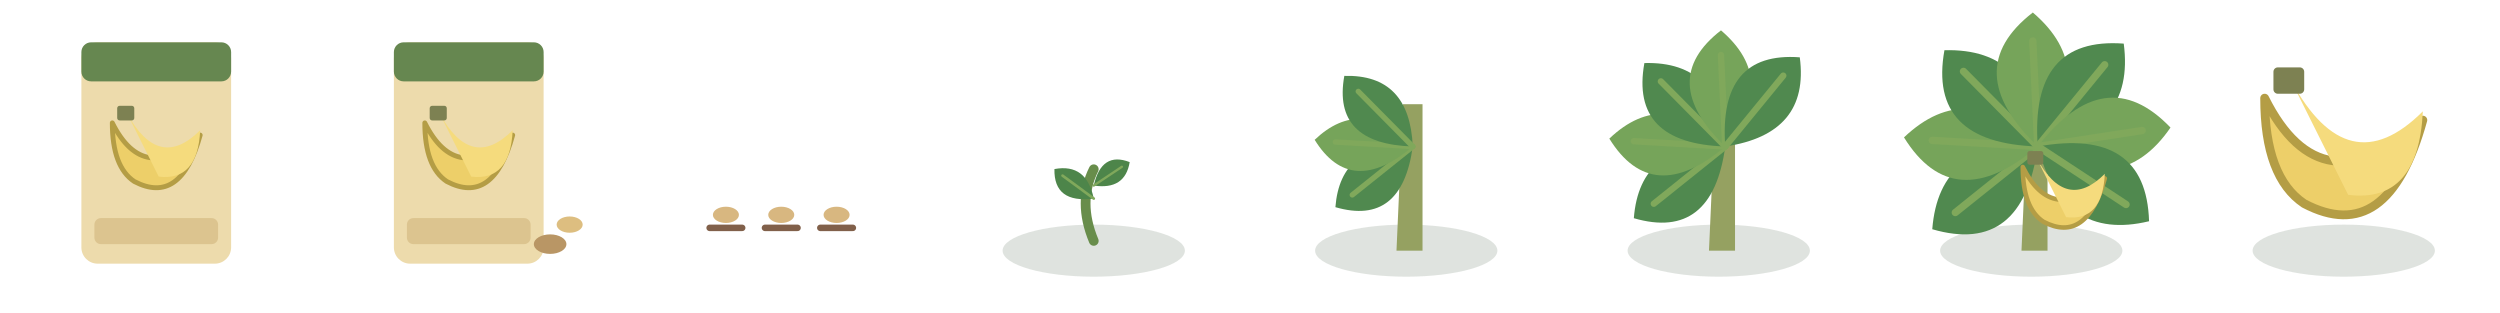
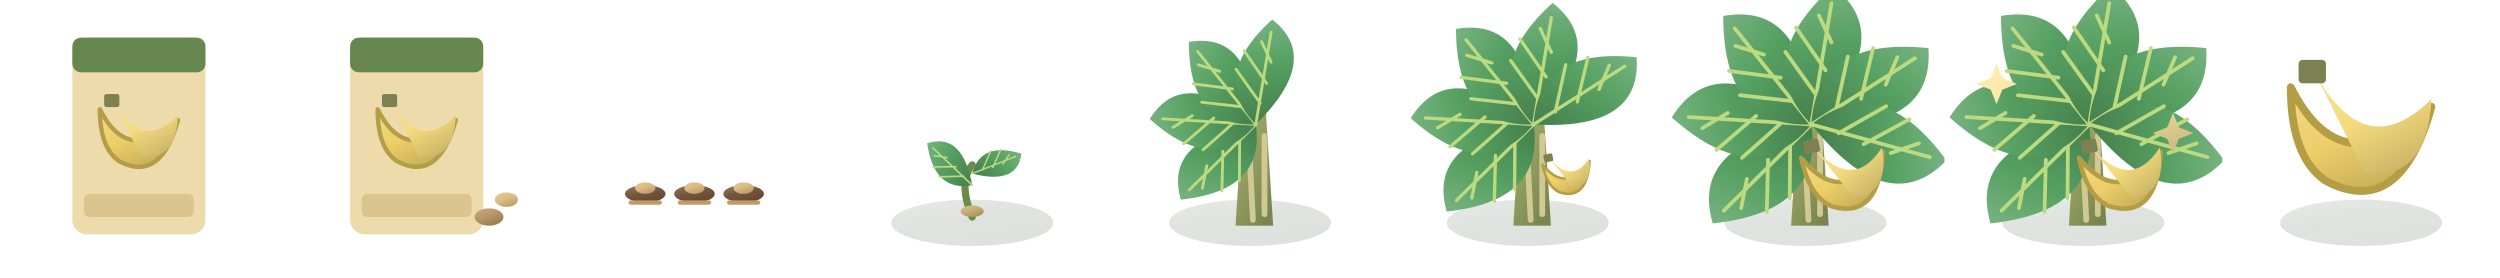
- <svg xmlns="http://www.w3.org/2000/svg" width="768" height="96" viewBox="0 0 768 96">
-   <g transform="translate(0 0) rotate(0) scale(1)">
-     <rect x="25" y="13" width="46" height="68" rx="5" fill="#eddbac" />
-     <rect x="25" y="13" width="46" height="12" rx="3" fill="#668750" />
-     <rect x="29" y="67" width="38" height="8" rx="2" fill="#dcc48f" />
-     <g transform="translate(48 46) rotate(0) scale(0.75)">
-       <path d="M-18 -11 Q-5 15 18 -6 Q10 23 -9 13 Q-18 7 -18 -11" fill="#edcf69" stroke="#b49d45" stroke-width="2" stroke-linecap="round" stroke-linejoin="round" />
-       <path d="M-12 -15 Q1 9 18 -8 Q17 13 1 11Z" fill="#f5db7d" />
-       <rect x="-16" y="-18" width="7" height="6" rx="1" fill="#7d8152" />
-     </g>
-   </g>
-   <g transform="translate(96 0) rotate(0) scale(1)">
-     <rect x="25" y="13" width="46" height="68" rx="5" fill="#eddbac" />
-     <rect x="25" y="13" width="46" height="12" rx="3" fill="#668750" />
-     <rect x="29" y="67" width="38" height="8" rx="2" fill="#dcc48f" />
-     <g transform="translate(48 46) rotate(0) scale(0.75)">
-       <path d="M-18 -11 Q-5 15 18 -6 Q10 23 -9 13 Q-18 7 -18 -11" fill="#edcf69" stroke="#b49d45" stroke-width="2" stroke-linecap="round" stroke-linejoin="round" />
-       <path d="M-12 -15 Q1 9 18 -8 Q17 13 1 11Z" fill="#f5db7d" />
-       <rect x="-16" y="-18" width="7" height="6" rx="1" fill="#7d8152" />
-     </g>
-     <ellipse cx="73" cy="75" rx="5" ry="3" fill="#b99665" />
-     <ellipse cx="79" cy="69" rx="4" ry="2.5" fill="#ddbe80" />
-   </g>
-   <g transform="translate(192 0) rotate(0) scale(1)">
-     <ellipse cx="31" cy="66" rx="4" ry="2.5" fill="#d8b780" />
-     <path d="M26 70 l10 0" fill="none" stroke="#81604a" stroke-width="2" stroke-linecap="round" stroke-linejoin="round" />
-     <ellipse cx="48" cy="66" rx="4" ry="2.5" fill="#d8b780" />
-     <path d="M43 70 l10 0" fill="none" stroke="#81604a" stroke-width="2" stroke-linecap="round" stroke-linejoin="round" />
-     <ellipse cx="65" cy="66" rx="4" ry="2.5" fill="#d8b780" />
-     <path d="M60 70 l10 0" fill="none" stroke="#81604a" stroke-width="2" stroke-linecap="round" stroke-linejoin="round" />
-   </g>
-   <g transform="translate(288 0) rotate(0) scale(1)">
-     <ellipse cx="48" cy="77" rx="28" ry="8" fill="#354f33" opacity=".16" />
-     <path d="M48 74 Q43 62 48 52" fill="none" stroke="#688d4b" stroke-width="3" stroke-linecap="round" stroke-linejoin="round" />
-     <g transform="translate(48 61) rotate(-20) scale(0.55)">
-       <path d="M0 0 Q-22 -5 -15 -23 Q3 -20 0 0" fill="#4d854a" />
-       <path d="M0 0 L-12 -18" fill="none" stroke="#80a85b" stroke-width="1.5" stroke-linecap="round" stroke-linejoin="round" />
-     </g>
-     <g transform="translate(48 57) rotate(90) scale(0.48)">
-       <path d="M0 0 Q-22 -5 -15 -23 Q3 -20 0 0" fill="#4d854a" />
-       <path d="M0 0 L-12 -18" fill="none" stroke="#80a85b" stroke-width="1.5" stroke-linecap="round" stroke-linejoin="round" />
-     </g>
-   </g>
-   <g transform="translate(384 0) rotate(0) scale(1)">
-     <ellipse cx="48" cy="77" rx="28" ry="8" fill="#354f33" opacity=".16" />
-     <path d="M45 77 L47 32 L53 32 L53 77Z" fill="#95a161" />
-     <g transform="translate(50 45) rotate(-95) scale(1.1)">
-       <path d="M0 0 Q-22 -5 -15 -23 Q3 -20 0 0" fill="#50894f" />
-       <path d="M0 0 L-12 -18" fill="none" stroke="#80a85b" stroke-width="1.5" stroke-linecap="round" stroke-linejoin="round" />
-     </g>
-     <g transform="translate(50 45) rotate(-53) scale(1.1)">
-       <path d="M0 0 Q-22 -5 -15 -23 Q3 -20 0 0" fill="#76a45a" />
-       <path d="M0 0 L-12 -18" fill="none" stroke="#80a85b" stroke-width="1.5" stroke-linecap="round" stroke-linejoin="round" />
-     </g>
-     <g transform="translate(50 45) rotate(-11) scale(1.1)">
-       <path d="M0 0 Q-22 -5 -15 -23 Q3 -20 0 0" fill="#50894f" />
-       <path d="M0 0 L-12 -18" fill="none" stroke="#80a85b" stroke-width="1.5" stroke-linecap="round" stroke-linejoin="round" />
-     </g>
-   </g>
-   <g transform="translate(480 0) rotate(0) scale(1)">
-     <ellipse cx="48" cy="77" rx="28" ry="8" fill="#354f33" opacity=".16" />
-     <path d="M45 77 L47 32 L53 32 L53 77Z" fill="#95a161" />
-     <g transform="translate(50 45) rotate(-95) scale(1.3)">
-       <path d="M0 0 Q-22 -5 -15 -23 Q3 -20 0 0" fill="#50894f" />
-       <path d="M0 0 L-12 -18" fill="none" stroke="#80a85b" stroke-width="1.5" stroke-linecap="round" stroke-linejoin="round" />
-     </g>
-     <g transform="translate(50 45) rotate(-53) scale(1.3)">
-       <path d="M0 0 Q-22 -5 -15 -23 Q3 -20 0 0" fill="#76a45a" />
-       <path d="M0 0 L-12 -18" fill="none" stroke="#80a85b" stroke-width="1.5" stroke-linecap="round" stroke-linejoin="round" />
-     </g>
-     <g transform="translate(50 45) rotate(-11) scale(1.3)">
-       <path d="M0 0 Q-22 -5 -15 -23 Q3 -20 0 0" fill="#50894f" />
-       <path d="M0 0 L-12 -18" fill="none" stroke="#80a85b" stroke-width="1.5" stroke-linecap="round" stroke-linejoin="round" />
-     </g>
-     <g transform="translate(50 45) rotate(31) scale(1.3)">
-       <path d="M0 0 Q-22 -5 -15 -23 Q3 -20 0 0" fill="#76a45a" />
-       <path d="M0 0 L-12 -18" fill="none" stroke="#80a85b" stroke-width="1.5" stroke-linecap="round" stroke-linejoin="round" />
-     </g>
-     <g transform="translate(50 45) rotate(73) scale(1.3)">
-       <path d="M0 0 Q-22 -5 -15 -23 Q3 -20 0 0" fill="#50894f" />
-       <path d="M0 0 L-12 -18" fill="none" stroke="#80a85b" stroke-width="1.5" stroke-linecap="round" stroke-linejoin="round" />
-     </g>
-   </g>
-   <g transform="translate(576 0) rotate(0) scale(1)">
-     <ellipse cx="48" cy="77" rx="28" ry="8" fill="#354f33" opacity=".16" />
-     <path d="M45 77 L47 32 L53 32 L53 77Z" fill="#95a161" />
-     <g transform="translate(50 45) rotate(-95) scale(1.5)">
-       <path d="M0 0 Q-22 -5 -15 -23 Q3 -20 0 0" fill="#50894f" />
-       <path d="M0 0 L-12 -18" fill="none" stroke="#80a85b" stroke-width="1.5" stroke-linecap="round" stroke-linejoin="round" />
-     </g>
-     <g transform="translate(50 45) rotate(-53) scale(1.5)">
-       <path d="M0 0 Q-22 -5 -15 -23 Q3 -20 0 0" fill="#76a45a" />
-       <path d="M0 0 L-12 -18" fill="none" stroke="#80a85b" stroke-width="1.5" stroke-linecap="round" stroke-linejoin="round" />
-     </g>
-     <g transform="translate(50 45) rotate(-11) scale(1.5)">
-       <path d="M0 0 Q-22 -5 -15 -23 Q3 -20 0 0" fill="#50894f" />
-       <path d="M0 0 L-12 -18" fill="none" stroke="#80a85b" stroke-width="1.5" stroke-linecap="round" stroke-linejoin="round" />
-     </g>
-     <g transform="translate(50 45) rotate(31) scale(1.5)">
-       <path d="M0 0 Q-22 -5 -15 -23 Q3 -20 0 0" fill="#76a45a" />
-       <path d="M0 0 L-12 -18" fill="none" stroke="#80a85b" stroke-width="1.5" stroke-linecap="round" stroke-linejoin="round" />
-     </g>
-     <g transform="translate(50 45) rotate(73) scale(1.5)">
-       <path d="M0 0 Q-22 -5 -15 -23 Q3 -20 0 0" fill="#50894f" />
-       <path d="M0 0 L-12 -18" fill="none" stroke="#80a85b" stroke-width="1.5" stroke-linecap="round" stroke-linejoin="round" />
-     </g>
-     <g transform="translate(50 45) rotate(115) scale(1.5)">
-       <path d="M0 0 Q-22 -5 -15 -23 Q3 -20 0 0" fill="#76a45a" />
-       <path d="M0 0 L-12 -18" fill="none" stroke="#80a85b" stroke-width="1.5" stroke-linecap="round" stroke-linejoin="round" />
-     </g>
-     <g transform="translate(50 45) rotate(157) scale(1.5)">
-       <path d="M0 0 Q-22 -5 -15 -23 Q3 -20 0 0" fill="#50894f" />
-       <path d="M0 0 L-12 -18" fill="none" stroke="#80a85b" stroke-width="1.5" stroke-linecap="round" stroke-linejoin="round" />
-     </g>
-     <g transform="translate(58 59) rotate(0) scale(0.7)">
-       <path d="M-18 -11 Q-5 15 18 -6 Q10 23 -9 13 Q-18 7 -18 -11" fill="#edcf69" stroke="#b49d45" stroke-width="2" stroke-linecap="round" stroke-linejoin="round" />
-       <path d="M-12 -15 Q1 9 18 -8 Q17 13 1 11Z" fill="#f5db7d" />
-       <rect x="-16" y="-18" width="7" height="6" rx="1" fill="#7d8152" />
-     </g>
-   </g>
-   <g transform="translate(672 0) rotate(0) scale(1)">
-     <ellipse cx="48" cy="77" rx="28" ry="8" fill="#354f33" opacity=".16" />
-     <g transform="translate(48 45) rotate(0) scale(1.35)">
-       <path d="M-18 -11 Q-5 15 18 -6 Q10 23 -9 13 Q-18 7 -18 -11" fill="#edcf69" stroke="#b49d45" stroke-width="2" stroke-linecap="round" stroke-linejoin="round" />
-       <path d="M-12 -15 Q1 9 18 -8 Q17 13 1 11Z" fill="#f5db7d" />
-       <rect x="-16" y="-18" width="7" height="6" rx="1" fill="#7d8152" />
+ <svg xmlns="http://www.w3.org/2000/svg" width="864" height="96" viewBox="0 0 864 96">
+   <defs>
+     <linearGradient id="paintedcf69" x1="15%" y1="0%" x2="75%" y2="100%">
+       <stop stop-color="#f0d884" />
+       <stop offset=".45" stop-color="#edcf69" />
+       <stop offset="1" stop-color="#c2aa56" />
+     </linearGradient>
+     <linearGradient id="paintf5db7d" x1="15%" y1="0%" x2="75%" y2="100%">
+       <stop stop-color="#f7e194" />
+       <stop offset=".45" stop-color="#f5db7d" />
+       <stop offset="1" stop-color="#c9b467" />
+     </linearGradient>
+     <linearGradient id="paintb99665" x1="15%" y1="0%" x2="75%" y2="100%">
+       <stop stop-color="#c6a981" />
+       <stop offset=".45" stop-color="#b99665" />
+       <stop offset="1" stop-color="#987b53" />
+     </linearGradient>
+     <linearGradient id="paintddbe80" x1="15%" y1="0%" x2="75%" y2="100%">
+       <stop stop-color="#e3ca97" />
+       <stop offset=".45" stop-color="#ddbe80" />
+       <stop offset="1" stop-color="#b59c69" />
+     </linearGradient>
+     <linearGradient id="paint77553d" x1="15%" y1="0%" x2="75%" y2="100%">
+       <stop stop-color="#8f7460" />
+       <stop offset=".45" stop-color="#77553d" />
+       <stop offset="1" stop-color="#624632" />
+     </linearGradient>
+     <linearGradient id="paintddb980" x1="15%" y1="0%" x2="75%" y2="100%">
+       <stop stop-color="#e3c697" />
+       <stop offset=".45" stop-color="#ddb980" />
+       <stop offset="1" stop-color="#b59869" />
+     </linearGradient>
+     <linearGradient id="paint354f33" x1="15%" y1="0%" x2="75%" y2="100%">
+       <stop stop-color="#596f58" />
+       <stop offset=".45" stop-color="#354f33" />
+       <stop offset="1" stop-color="#2b412a" />
+     </linearGradient>
+     <linearGradient id="paint56a062" x1="15%" y1="0%" x2="75%" y2="100%">
+       <stop stop-color="#74b17e" />
+       <stop offset=".45" stop-color="#56a062" />
+       <stop offset="1" stop-color="#478350" />
+     </linearGradient>
+     <linearGradient id="paintc6ae75" x1="15%" y1="0%" x2="75%" y2="100%">
+       <stop stop-color="#d0bd8e" />
+       <stop offset=".45" stop-color="#c6ae75" />
+       <stop offset="1" stop-color="#a28f60" />
+     </linearGradient>
+     <linearGradient id="paint95a161" x1="15%" y1="0%" x2="75%" y2="100%">
+       <stop stop-color="#a8b27d" />
+       <stop offset=".45" stop-color="#95a161" />
+       <stop offset="1" stop-color="#7a8450" />
+     </linearGradient>
+     <linearGradient id="paintffe7a0" x1="15%" y1="0%" x2="75%" y2="100%">
+       <stop stop-color="#ffebb1" />
+       <stop offset=".45" stop-color="#ffe7a0" />
+       <stop offset="1" stop-color="#d1bd83" />
+     </linearGradient>
+     <clipPath id="cell0">
+       <rect x="0" y="0" width="96" height="96" />
+     </clipPath>
+     <clipPath id="cell1">
+       <rect x="96" y="0" width="96" height="96" />
+     </clipPath>
+     <clipPath id="cell2">
+       <rect x="192" y="0" width="96" height="96" />
+     </clipPath>
+     <clipPath id="cell3">
+       <rect x="288" y="0" width="96" height="96" />
+     </clipPath>
+     <clipPath id="cell4">
+       <rect x="384" y="0" width="96" height="96" />
+     </clipPath>
+     <clipPath id="cell5">
+       <rect x="480" y="0" width="96" height="96" />
+     </clipPath>
+     <clipPath id="cell6">
+       <rect x="576" y="0" width="96" height="96" />
+     </clipPath>
+     <clipPath id="cell7">
+       <rect x="672" y="0" width="96" height="96" />
+     </clipPath>
+     <clipPath id="cell8">
+       <rect x="768" y="0" width="96" height="96" />
+     </clipPath>
+   </defs>
+   <g clip-path="url(#cell0)">
+     <g transform="translate(0 0) rotate(0) scale(1)">
+       <rect x="25" y="13" width="46" height="68" rx="5" fill="#eddbac" />
+       <rect x="25" y="13" width="46" height="12" rx="3" fill="#668750" />
+       <rect x="29" y="67" width="38" height="8" rx="2" fill="#dcc48f" />
+       <g transform="translate(48 46) rotate(0) scale(0.75)">
+         <path d="M-18 -11 Q-5 15 18 -6 Q10 23 -9 13 Q-18 7 -18 -11" fill="url(#paintedcf69)" stroke="#b49d45" stroke-width="2" stroke-linecap="round" stroke-linejoin="round" />
+         <path d="M-12 -15 Q1 9 18 -8 Q17 13 1 11Z" fill="url(#paintf5db7d)" />
+         <rect x="-16" y="-18" width="7" height="6" rx="1" fill="#7d8152" />
+       </g>
+     </g>
+   </g>
+   <g clip-path="url(#cell1)">
+     <g transform="translate(96 0) rotate(0) scale(1)">
+       <rect x="25" y="13" width="46" height="68" rx="5" fill="#eddbac" />
+       <rect x="25" y="13" width="46" height="12" rx="3" fill="#668750" />
+       <rect x="29" y="67" width="38" height="8" rx="2" fill="#dcc48f" />
+       <g transform="translate(48 46) rotate(0) scale(0.75)">
+         <path d="M-18 -11 Q-5 15 18 -6 Q10 23 -9 13 Q-18 7 -18 -11" fill="url(#paintedcf69)" stroke="#b49d45" stroke-width="2" stroke-linecap="round" stroke-linejoin="round" />
+         <path d="M-12 -15 Q1 9 18 -8 Q17 13 1 11Z" fill="url(#paintf5db7d)" />
+         <rect x="-16" y="-18" width="7" height="6" rx="1" fill="#7d8152" />
+       </g>
+       <ellipse cx="73" cy="75" rx="5" ry="3" fill="url(#paintb99665)" />
+       <ellipse cx="79" cy="69" rx="4" ry="2.5" fill="url(#paintddbe80)" />
+     </g>
+   </g>
+   <g clip-path="url(#cell2)">
+     <g transform="translate(192 0) rotate(0) scale(1)">
+       <ellipse cx="31" cy="67" rx="7" ry="3" fill="url(#paint77553d)" />
+       <ellipse cx="31" cy="65" rx="3.5" ry="2" fill="url(#paintddb980)" />
+       <path d="M26 70 l10 0" fill="none" stroke="#c29c68" stroke-width="1.5" stroke-linecap="round" stroke-linejoin="round" />
+       <ellipse cx="48" cy="67" rx="7" ry="3" fill="url(#paint77553d)" />
+       <ellipse cx="48" cy="65" rx="3.5" ry="2" fill="url(#paintddb980)" />
+       <path d="M43 70 l10 0" fill="none" stroke="#c29c68" stroke-width="1.5" stroke-linecap="round" stroke-linejoin="round" />
+       <ellipse cx="65" cy="67" rx="7" ry="3" fill="url(#paint77553d)" />
+       <ellipse cx="65" cy="65" rx="3.5" ry="2" fill="url(#paintddb980)" />
+       <path d="M60 70 l10 0" fill="none" stroke="#c29c68" stroke-width="1.5" stroke-linecap="round" stroke-linejoin="round" />
+     </g>
+   </g>
+   <g clip-path="url(#cell3)">
+     <g transform="translate(288 0) rotate(0) scale(1)">
+       <ellipse cx="48" cy="77" rx="28" ry="8" fill="url(#paint354f33)" opacity=".16" />
+       <path d="M48 75 Q43 63 48 57" fill="none" stroke="#688d4b" stroke-width="2.5" stroke-linecap="round" stroke-linejoin="round" />
+       <g transform="translate(48 64) rotate(-20) scale(0.44)">
+         <path d="M0 0 Q-30 -5 -22 -43 Q7 -42 0 0" fill="url(#paint56a062)" />
+         <path d="M0 0 L-19 -38 M-4 -9 L-22 -15 M-7 -18 L-24 -24 M-11 -27 L-20 -32" fill="none" stroke="#bcda7f" stroke-width="1.3" stroke-linecap="round" stroke-linejoin="round" />
+       </g>
+       <g transform="translate(48 60) rotate(95) scale(0.38)">
+         <path d="M0 0 Q-30 -5 -22 -43 Q7 -42 0 0" fill="url(#paint56a062)" />
+         <path d="M0 0 L-19 -38 M-4 -9 L-22 -15 M-7 -18 L-24 -24 M-11 -27 L-20 -32" fill="none" stroke="#bcda7f" stroke-width="1.3" stroke-linecap="round" stroke-linejoin="round" />
+       </g>
+       <ellipse cx="48" cy="73" rx="4" ry="2" fill="url(#paintc6ae75)" />
+     </g>
+   </g>
+   <g clip-path="url(#cell4)">
+     <g transform="translate(384 0) rotate(0) scale(1)">
+       <ellipse cx="48" cy="77" rx="28" ry="8" fill="url(#paint354f33)" opacity=".16" />
+       <path d="M43 78 L46 31 L53 31 L56 78Z" fill="url(#paint95a161)" />
+       <path d="M47 36 L49 76 M53 47 L53 74" fill="none" stroke="#d0c993" stroke-width="2" stroke-linecap="round" stroke-linejoin="round" />
+       <g transform="translate(50 43) rotate(-108) scale(0.76)">
+         <path d="M0 0 Q-30 -5 -22 -43 Q7 -42 0 0" fill="url(#paint56a062)" />
+         <path d="M0 0 L-19 -38 M-4 -9 L-22 -15 M-7 -18 L-24 -24 M-11 -27 L-20 -32" fill="none" stroke="#bcda7f" stroke-width="1.3" stroke-linecap="round" stroke-linejoin="round" />
+       </g>
+       <g transform="translate(50 43) rotate(-60) scale(0.76)">
+         <path d="M0 0 Q-30 -5 -22 -43 Q7 -42 0 0" fill="url(#paint56a062)" />
+         <path d="M0 0 L-19 -38 M-4 -9 L-22 -15 M-7 -18 L-24 -24 M-11 -27 L-20 -32" fill="none" stroke="#bcda7f" stroke-width="1.3" stroke-linecap="round" stroke-linejoin="round" />
+       </g>
+       <g transform="translate(50 43) rotate(-12) scale(0.76)">
+         <path d="M0 0 Q-30 -5 -22 -43 Q7 -42 0 0" fill="url(#paint56a062)" />
+         <path d="M0 0 L-19 -38 M-4 -9 L-22 -15 M-7 -18 L-24 -24 M-11 -27 L-20 -32" fill="none" stroke="#bcda7f" stroke-width="1.3" stroke-linecap="round" stroke-linejoin="round" />
+       </g>
+       <g transform="translate(50 43) rotate(36) scale(0.76)">
+         <path d="M0 0 Q-30 -5 -22 -43 Q7 -42 0 0" fill="url(#paint56a062)" />
+         <path d="M0 0 L-19 -38 M-4 -9 L-22 -15 M-7 -18 L-24 -24 M-11 -27 L-20 -32" fill="none" stroke="#bcda7f" stroke-width="1.3" stroke-linecap="round" stroke-linejoin="round" />
+       </g>
+     </g>
+   </g>
+   <g clip-path="url(#cell5)">
+     <g transform="translate(480 0) rotate(0) scale(1)">
+       <ellipse cx="48" cy="77" rx="28" ry="8" fill="url(#paint354f33)" opacity=".16" />
+       <path d="M43 78 L46 31 L53 31 L56 78Z" fill="url(#paint95a161)" />
+       <path d="M47 36 L49 76 M53 47 L53 74" fill="none" stroke="#d0c993" stroke-width="2" stroke-linecap="round" stroke-linejoin="round" />
+       <g transform="translate(50 43) rotate(-108) scale(0.88)">
+         <path d="M0 0 Q-30 -5 -22 -43 Q7 -42 0 0" fill="url(#paint56a062)" />
+         <path d="M0 0 L-19 -38 M-4 -9 L-22 -15 M-7 -18 L-24 -24 M-11 -27 L-20 -32" fill="none" stroke="#bcda7f" stroke-width="1.3" stroke-linecap="round" stroke-linejoin="round" />
+       </g>
+       <g transform="translate(50 43) rotate(-60) scale(0.88)">
+         <path d="M0 0 Q-30 -5 -22 -43 Q7 -42 0 0" fill="url(#paint56a062)" />
+         <path d="M0 0 L-19 -38 M-4 -9 L-22 -15 M-7 -18 L-24 -24 M-11 -27 L-20 -32" fill="none" stroke="#bcda7f" stroke-width="1.3" stroke-linecap="round" stroke-linejoin="round" />
+       </g>
+       <g transform="translate(50 43) rotate(-12) scale(0.88)">
+         <path d="M0 0 Q-30 -5 -22 -43 Q7 -42 0 0" fill="url(#paint56a062)" />
+         <path d="M0 0 L-19 -38 M-4 -9 L-22 -15 M-7 -18 L-24 -24 M-11 -27 L-20 -32" fill="none" stroke="#bcda7f" stroke-width="1.3" stroke-linecap="round" stroke-linejoin="round" />
+       </g>
+       <g transform="translate(50 43) rotate(36) scale(0.88)">
+         <path d="M0 0 Q-30 -5 -22 -43 Q7 -42 0 0" fill="url(#paint56a062)" />
+         <path d="M0 0 L-19 -38 M-4 -9 L-22 -15 M-7 -18 L-24 -24 M-11 -27 L-20 -32" fill="none" stroke="#bcda7f" stroke-width="1.3" stroke-linecap="round" stroke-linejoin="round" />
+       </g>
+       <g transform="translate(50 43) rotate(84) scale(0.88)">
+         <path d="M0 0 Q-30 -5 -22 -43 Q7 -42 0 0" fill="url(#paint56a062)" />
+         <path d="M0 0 L-19 -38 M-4 -9 L-22 -15 M-7 -18 L-24 -24 M-11 -27 L-20 -32" fill="none" stroke="#bcda7f" stroke-width="1.3" stroke-linecap="round" stroke-linejoin="round" />
+       </g>
+       <g transform="translate(62 60) rotate(-12) scale(0.45)">
+         <path d="M-18 -11 Q-5 15 18 -6 Q10 23 -9 13 Q-18 7 -18 -11" fill="url(#paintedcf69)" stroke="#b49d45" stroke-width="2" stroke-linecap="round" stroke-linejoin="round" />
+         <path d="M-12 -15 Q1 9 18 -8 Q17 13 1 11Z" fill="url(#paintf5db7d)" />
+         <rect x="-16" y="-18" width="7" height="6" rx="1" fill="#7d8152" />
+       </g>
+     </g>
+   </g>
+   <g clip-path="url(#cell6)">
+     <g transform="translate(576 0) rotate(0) scale(1)">
+       <ellipse cx="48" cy="77" rx="28" ry="8" fill="url(#paint354f33)" opacity=".16" />
+       <path d="M43 78 L46 31 L53 31 L56 78Z" fill="url(#paint95a161)" />
+       <path d="M47 36 L49 76 M53 47 L53 74" fill="none" stroke="#d0c993" stroke-width="2" stroke-linecap="round" stroke-linejoin="round" />
+       <g transform="translate(50 43) rotate(-108) scale(1)">
+         <path d="M0 0 Q-30 -5 -22 -43 Q7 -42 0 0" fill="url(#paint56a062)" />
+         <path d="M0 0 L-19 -38 M-4 -9 L-22 -15 M-7 -18 L-24 -24 M-11 -27 L-20 -32" fill="none" stroke="#bcda7f" stroke-width="1.3" stroke-linecap="round" stroke-linejoin="round" />
+       </g>
+       <g transform="translate(50 43) rotate(-60) scale(1)">
+         <path d="M0 0 Q-30 -5 -22 -43 Q7 -42 0 0" fill="url(#paint56a062)" />
+         <path d="M0 0 L-19 -38 M-4 -9 L-22 -15 M-7 -18 L-24 -24 M-11 -27 L-20 -32" fill="none" stroke="#bcda7f" stroke-width="1.3" stroke-linecap="round" stroke-linejoin="round" />
+       </g>
+       <g transform="translate(50 43) rotate(-12) scale(1)">
+         <path d="M0 0 Q-30 -5 -22 -43 Q7 -42 0 0" fill="url(#paint56a062)" />
+         <path d="M0 0 L-19 -38 M-4 -9 L-22 -15 M-7 -18 L-24 -24 M-11 -27 L-20 -32" fill="none" stroke="#bcda7f" stroke-width="1.3" stroke-linecap="round" stroke-linejoin="round" />
+       </g>
+       <g transform="translate(50 43) rotate(36) scale(1)">
+         <path d="M0 0 Q-30 -5 -22 -43 Q7 -42 0 0" fill="url(#paint56a062)" />
+         <path d="M0 0 L-19 -38 M-4 -9 L-22 -15 M-7 -18 L-24 -24 M-11 -27 L-20 -32" fill="none" stroke="#bcda7f" stroke-width="1.3" stroke-linecap="round" stroke-linejoin="round" />
+       </g>
+       <g transform="translate(50 43) rotate(84) scale(1)">
+         <path d="M0 0 Q-30 -5 -22 -43 Q7 -42 0 0" fill="url(#paint56a062)" />
+         <path d="M0 0 L-19 -38 M-4 -9 L-22 -15 M-7 -18 L-24 -24 M-11 -27 L-20 -32" fill="none" stroke="#bcda7f" stroke-width="1.3" stroke-linecap="round" stroke-linejoin="round" />
+       </g>
+       <g transform="translate(50 43) rotate(132) scale(1)">
+         <path d="M0 0 Q-30 -5 -22 -43 Q7 -42 0 0" fill="url(#paint56a062)" />
+         <path d="M0 0 L-19 -38 M-4 -9 L-22 -15 M-7 -18 L-24 -24 M-11 -27 L-20 -32" fill="none" stroke="#bcda7f" stroke-width="1.3" stroke-linecap="round" stroke-linejoin="round" />
+       </g>
+       <g transform="translate(62 60) rotate(-12) scale(0.78)">
+         <path d="M-18 -11 Q-5 15 18 -6 Q10 23 -9 13 Q-18 7 -18 -11" fill="url(#paintedcf69)" stroke="#b49d45" stroke-width="2" stroke-linecap="round" stroke-linejoin="round" />
+         <path d="M-12 -15 Q1 9 18 -8 Q17 13 1 11Z" fill="url(#paintf5db7d)" />
+         <rect x="-16" y="-18" width="7" height="6" rx="1" fill="#7d8152" />
+       </g>
+     </g>
+   </g>
+   <g clip-path="url(#cell7)">
+     <g transform="translate(672 0) rotate(0) scale(1)">
+       <ellipse cx="48" cy="77" rx="28" ry="8" fill="url(#paint354f33)" opacity=".16" />
+       <path d="M43 78 L46 31 L53 31 L56 78Z" fill="url(#paint95a161)" />
+       <path d="M47 36 L49 76 M53 47 L53 74" fill="none" stroke="#d0c993" stroke-width="2" stroke-linecap="round" stroke-linejoin="round" />
+       <g transform="translate(50 43) rotate(-108) scale(1)">
+         <path d="M0 0 Q-30 -5 -22 -43 Q7 -42 0 0" fill="url(#paint56a062)" />
+         <path d="M0 0 L-19 -38 M-4 -9 L-22 -15 M-7 -18 L-24 -24 M-11 -27 L-20 -32" fill="none" stroke="#bcda7f" stroke-width="1.3" stroke-linecap="round" stroke-linejoin="round" />
+       </g>
+       <g transform="translate(50 43) rotate(-60) scale(1)">
+         <path d="M0 0 Q-30 -5 -22 -43 Q7 -42 0 0" fill="url(#paint56a062)" />
+         <path d="M0 0 L-19 -38 M-4 -9 L-22 -15 M-7 -18 L-24 -24 M-11 -27 L-20 -32" fill="none" stroke="#bcda7f" stroke-width="1.3" stroke-linecap="round" stroke-linejoin="round" />
+       </g>
+       <g transform="translate(50 43) rotate(-12) scale(1)">
+         <path d="M0 0 Q-30 -5 -22 -43 Q7 -42 0 0" fill="url(#paint56a062)" />
+         <path d="M0 0 L-19 -38 M-4 -9 L-22 -15 M-7 -18 L-24 -24 M-11 -27 L-20 -32" fill="none" stroke="#bcda7f" stroke-width="1.3" stroke-linecap="round" stroke-linejoin="round" />
+       </g>
+       <g transform="translate(50 43) rotate(36) scale(1)">
+         <path d="M0 0 Q-30 -5 -22 -43 Q7 -42 0 0" fill="url(#paint56a062)" />
+         <path d="M0 0 L-19 -38 M-4 -9 L-22 -15 M-7 -18 L-24 -24 M-11 -27 L-20 -32" fill="none" stroke="#bcda7f" stroke-width="1.3" stroke-linecap="round" stroke-linejoin="round" />
+       </g>
+       <g transform="translate(50 43) rotate(84) scale(1)">
+         <path d="M0 0 Q-30 -5 -22 -43 Q7 -42 0 0" fill="url(#paint56a062)" />
+         <path d="M0 0 L-19 -38 M-4 -9 L-22 -15 M-7 -18 L-24 -24 M-11 -27 L-20 -32" fill="none" stroke="#bcda7f" stroke-width="1.3" stroke-linecap="round" stroke-linejoin="round" />
+       </g>
+       <g transform="translate(50 43) rotate(132) scale(1)">
+         <path d="M0 0 Q-30 -5 -22 -43 Q7 -42 0 0" fill="url(#paint56a062)" />
+         <path d="M0 0 L-19 -38 M-4 -9 L-22 -15 M-7 -18 L-24 -24 M-11 -27 L-20 -32" fill="none" stroke="#bcda7f" stroke-width="1.3" stroke-linecap="round" stroke-linejoin="round" />
+       </g>
+       <g transform="translate(62 60) rotate(-12) scale(0.78)">
+         <path d="M-18 -11 Q-5 15 18 -6 Q10 23 -9 13 Q-18 7 -18 -11" fill="url(#paintedcf69)" stroke="#b49d45" stroke-width="2" stroke-linecap="round" stroke-linejoin="round" />
+         <path d="M-12 -15 Q1 9 18 -8 Q17 13 1 11Z" fill="url(#paintf5db7d)" />
+         <rect x="-16" y="-18" width="7" height="6" rx="1" fill="#7d8152" />
+       </g>
+       <path d="M16 27 l2 -5 l2 5 l5 2 l-5 2 l-2 5 l-2 -5 l-5 -2Z M77 44 l2 -5 l2 5 l5 2 l-5 2 l-2 5 l-2 -5 l-5 -2Z" fill="url(#paintffe7a0)" />
+     </g>
+   </g>
+   <g clip-path="url(#cell8)">
+     <g transform="translate(768 0) rotate(0) scale(1)">
+       <ellipse cx="48" cy="77" rx="28" ry="8" fill="url(#paint354f33)" opacity=".16" />
+       <g transform="translate(48 45) rotate(0) scale(1.35)">
+         <path d="M-18 -11 Q-5 15 18 -6 Q10 23 -9 13 Q-18 7 -18 -11" fill="url(#paintedcf69)" stroke="#b49d45" stroke-width="2" stroke-linecap="round" stroke-linejoin="round" />
+         <path d="M-12 -15 Q1 9 18 -8 Q17 13 1 11Z" fill="url(#paintf5db7d)" />
+         <rect x="-16" y="-18" width="7" height="6" rx="1" fill="#7d8152" />
+       </g>
    </g>
  </g>
</svg>
